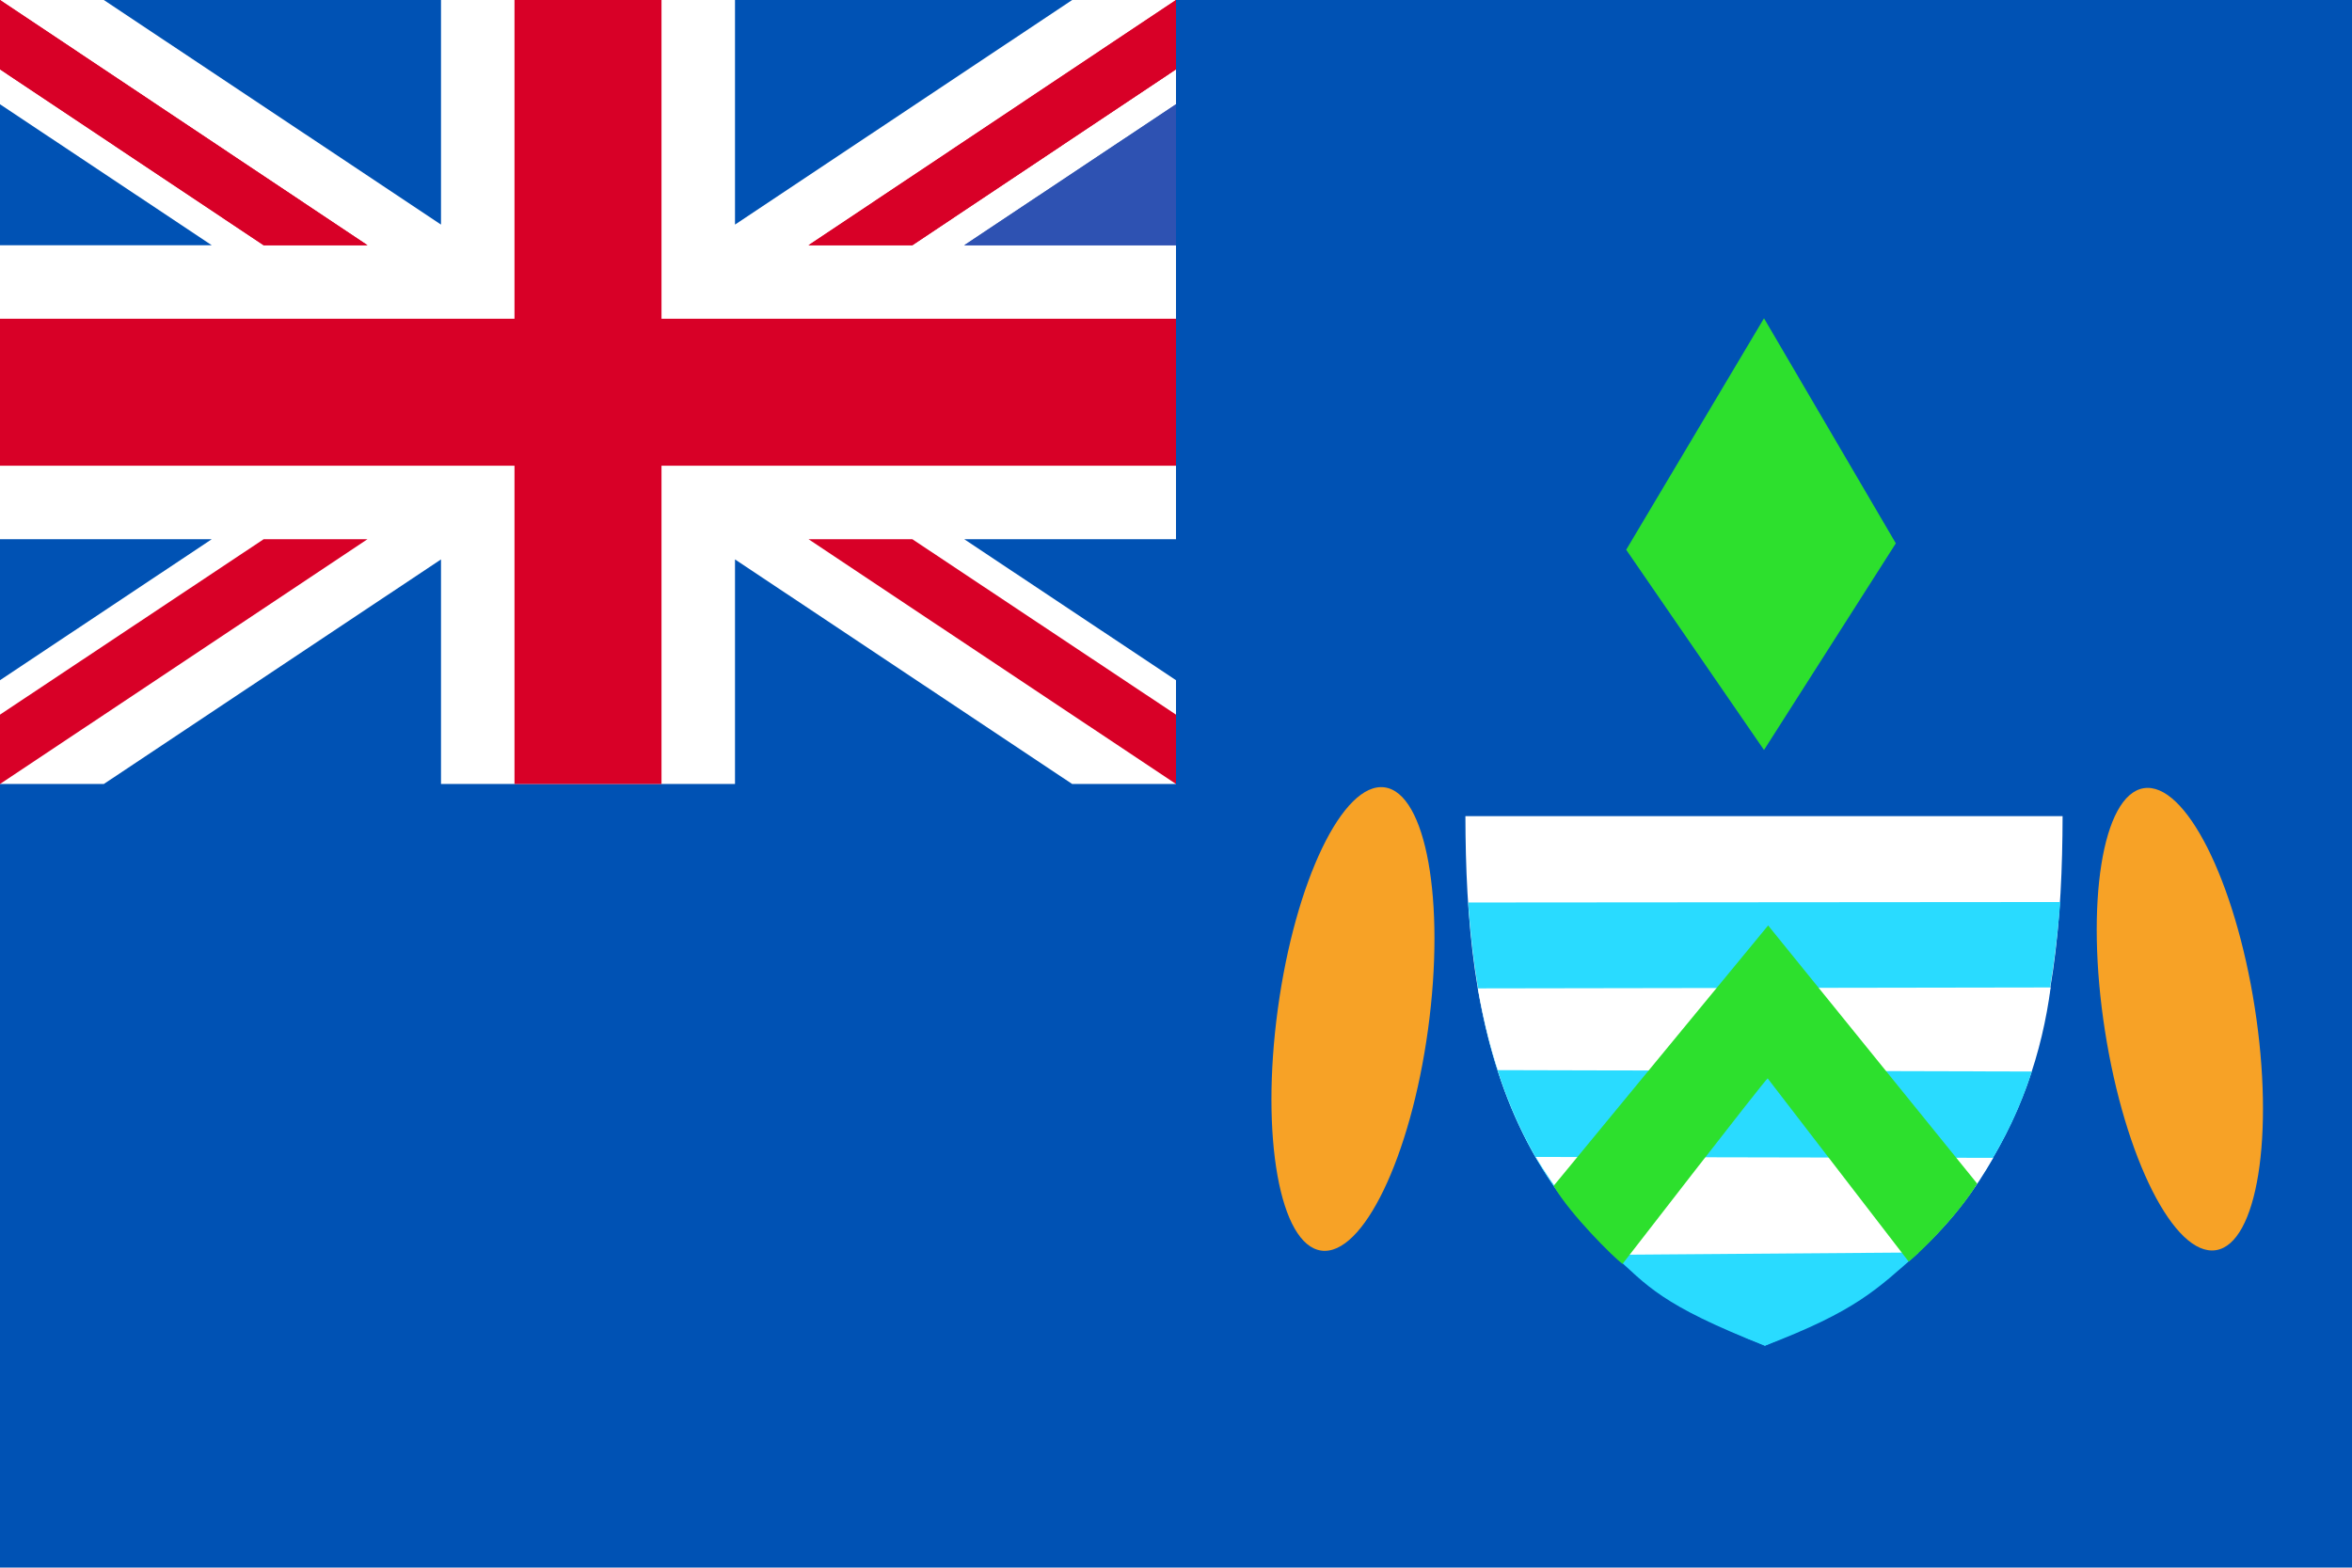
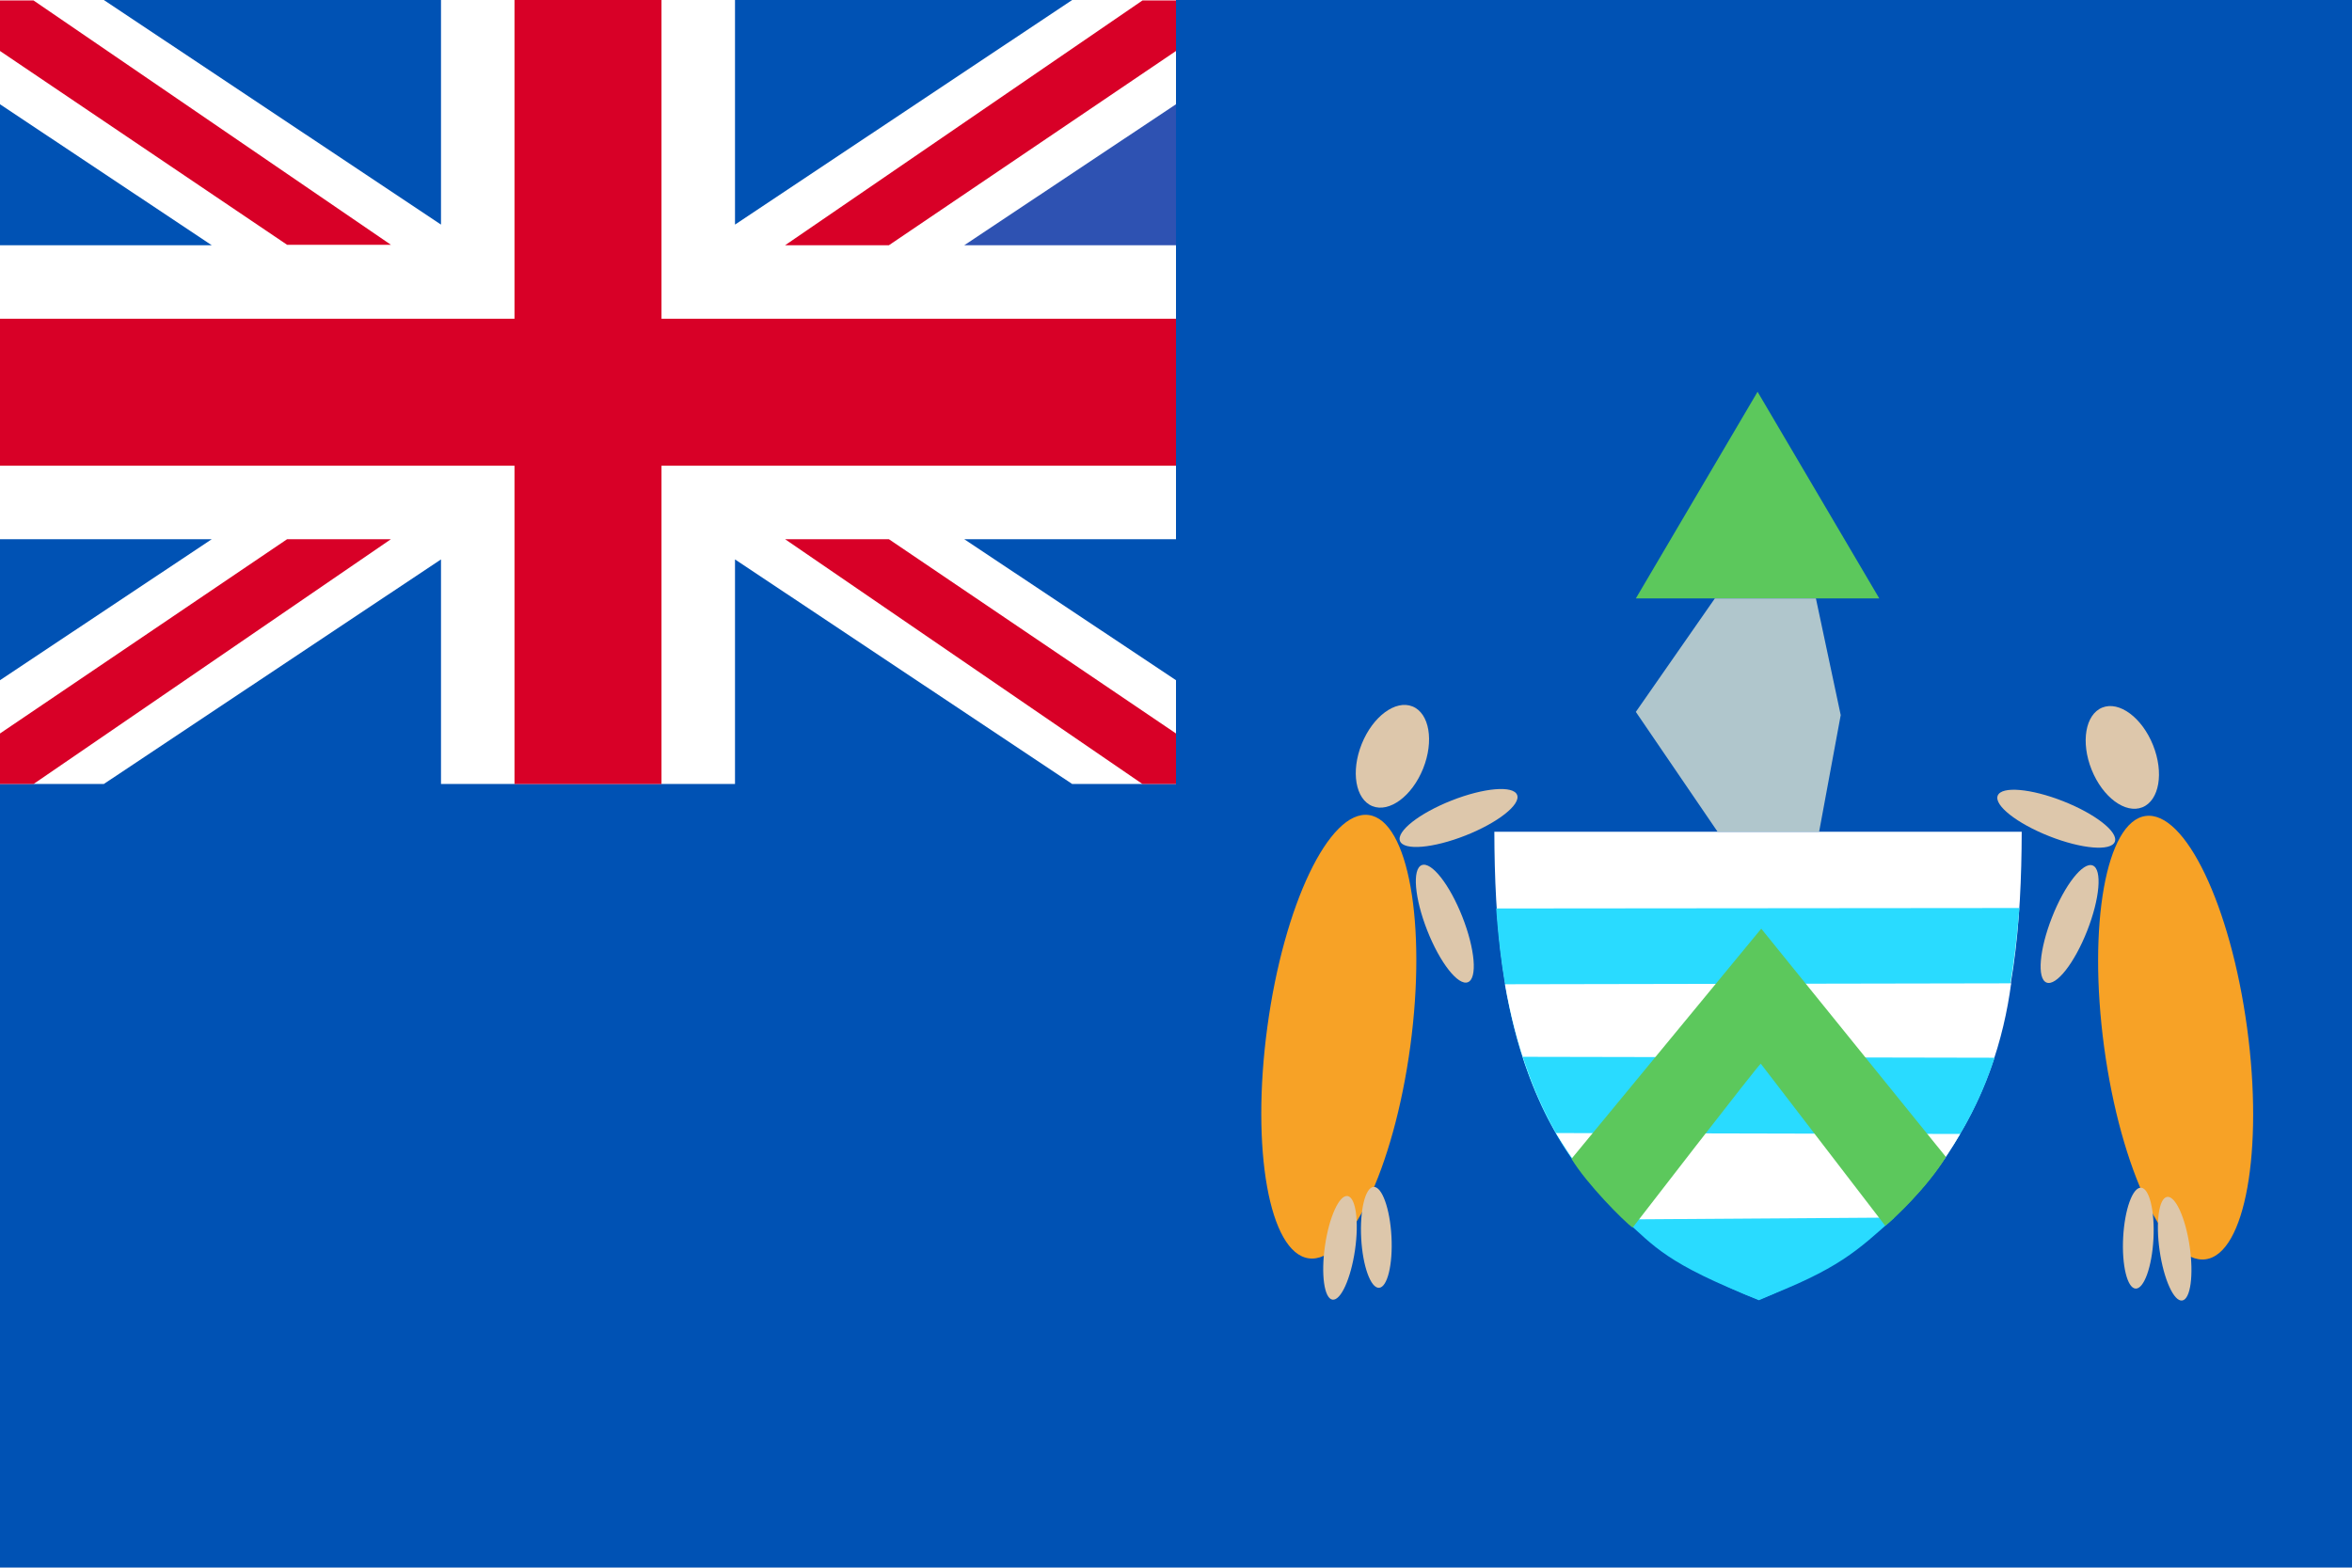
<svg xmlns="http://www.w3.org/2000/svg" version="1.1" viewBox="0 0 512 341.3">
  <rect fill="#0052B4" width="512" height="341.3" />
+   <g>
+     <path fill="#FFFFFF" d="M440.1,181.1c-0.1,39.2-6.4,81.4-57.4,101.5c-51.1-20.1-57.3-62.3-57.4-101.5L440.1,181.1L440.1,181.1z" />
+     <path fill="#29DBFF" d="M439.6,197.7c-2.8,34.9-12.4,67.4-57,85c-44.4-17.6-54.5-51.2-56.9-84.9" />
+     <path fill="#FFFFFF" d="M437.8,214.1c-3.2,24.3-16.7,53.5-55.1,68.6c-38.4-15.1-50.5-42.5-55.1-68.4" />
+     <path fill="#29DBFF" d="M434.2,230.3c-5.7,17.7-19.3,39.4-51.3,52.8c-32-12.6-45.2-33.8-51.4-53" />
+     <path fill="#FFFFFF" d="M426.7,246.9c-6.5,11.3-17.7,25.4-44,35.9c-27.5-11.5-37.4-25.3-44-36.1" />
+     <path fill="#29DBFF" d="M412.4,265.1c-8.1,7.2-12,11.2-29.6,17.9c-20.1-7.9-22.6-11.6-29.2-17.5" />
+     <path fill="#5CC85C" d="M383.3,231.6c-0.2-0.2-27.9,35.7-27.9,35.7c-1.8-1.3-10-9.5-13.3-15l41.3-50.1l40.2,49.7   c-3.9,6.5-11.4,13.6-13.2,15" />
+   </g>
+   <polygon fill="#5CC85C" points="382.6,85.3 356.1,130.3 409.1,130.3 409.1,130.3 " />
+   <ellipse transform="matrix(0.134 -0.991 0.991 0.134 28.7247 484.2523)" fill="#F7A226" cx="291.4" cy="225.7" rx="48.7" ry="15.7" />
+   <ellipse transform="matrix(0.373 -0.9278 0.9278 0.373 37.247 384.4472)" fill="#DDC7AB" cx="303.1" cy="164.7" rx="11.7" ry="7.2" />
+   <ellipse transform="matrix(0.1437 -0.9896 0.9896 0.1437 -19.091 521.3171)" fill="#DDC7AB" cx="291.7" cy="271.7" rx="11.4" ry="3.3" />
+   <ellipse transform="matrix(0.9986 -5.352928e-02 5.352928e-02 0.9986 -13.9925 16.4237)" fill="#DDC7AB" cx="299.6" cy="269.4" rx="3.3" ry="11" />
+   <ellipse transform="matrix(0.9303 -0.3668 0.3668 0.9303 -51.8254 129.3871)" fill="#DDC7AB" cx="314.5" cy="201.1" rx="4.1" ry="13.7" />
+   <ellipse transform="matrix(0.9303 -0.3668 0.3668 0.9303 -43.1881 128.875)" fill="#DDC7AB" cx="317.5" cy="178.1" rx="13.7" ry="4.1" />
+   <ellipse transform="matrix(0.991 -0.134 0.134 0.991 -26.0008 65.5194)" fill="#F7A226" cx="473.6" cy="225.9" rx="15.7" ry="48.7" />
+   <ellipse transform="matrix(0.9278 -0.373 0.373 0.9278 -28.1478 184.2457)" fill="#DDC7AB" cx="462" cy="164.9" rx="7.2" ry="11.7" />
+   <ellipse transform="matrix(0.9896 -0.1437 0.1437 0.9896 -34.1512 70.8368)" fill="#DDC7AB" cx="473.4" cy="271.9" rx="3.3" ry="11.4" />
+   <ellipse transform="matrix(5.352928e-02 -0.9986 0.9986 5.352928e-02 171.3404 719.9983)" fill="#DDC7AB" cx="465.5" cy="269.6" rx="11" ry="3.3" />
+   <ellipse transform="matrix(0.3668 -0.9303 0.9303 0.3668 98.0689 546.5782)" fill="#DDC7AB" cx="450.6" cy="201.2" rx="13.7" ry="4.1" />
+   <ellipse transform="matrix(0.3668 -0.9303 0.9303 0.3668 117.5679 529.2617)" fill="#DDC7AB" cx="447.6" cy="178.3" rx="4.1" ry="13.7" />
+   <polygon fill="#B0C6CC" points="373.3,130.3 356.1,155 373.9,181.1 396,181.1 400.7,155.7 395.3,130.3 " />
  <polygon fill="#FFFFFF" points="256,0 256,117.4 209.9,117.4 256,148.1 256,170.7 233.4,170.7 160,121.8 160,170.7 96,170.7 96,121.8  22.6,170.7 0,170.7 0,148.1 46.1,117.4 0,117.4 0,53.4 46.1,53.4 0,22.7 0,0 22.6,0 96,48.9 96,0 160,0 160,48.9 233.4,0 " />
-   <g>
-     <polygon fill="#D80027" points="144,0 112,0 112,69.4 0,69.4 0,101.4 112,101.4 112,170.7 144,170.7 144,101.4 256,101.4 256,69.4   144,69.4  " />
-     <polygon fill="#D80027" points="0,0 0,15.1 57.4,53.4 80,53.4  " />
-     <polygon fill="#D80027" points="256,0 256,15.1 198.6,53.4 176,53.4  " />
-   </g>
+   <polygon fill="#D80027" points="144,0 112,0 112,69.4 0,69.4 0,101.4 112,101.4 112,170.7 144,170.7 144,101.4 256,101.4 256,69.4  144,69.4 " />
  <polygon fill="#2E52B2" points="256,22.7 256,53.4 209.9,53.4 " />
  <g>
-     <polygon fill="#D80027" points="0,0 0,15.1 57.4,53.4 80,53.4  " />
-     <polygon fill="#D80027" points="256,0 256,15.1 198.6,53.4 176,53.4  " />
+     <polygon fill="#D80027" points="0,170.7 0,159.7 62.5,117.4 85.1,117.4 7.3,170.7  " />
  </g>
-   <polygon fill="#2E52B2" points="256,22.7 256,53.4 209.9,53.4 " />
-   <g>
-     <polygon fill="#D80027" points="0,170.7 0,155.6 57.4,117.4 80,117.4  " />
-     <polygon fill="#D80027" points="256,170.7 256,155.6 198.6,117.4 176,117.4  " />
-   </g>
-   <g>
-     <path fill="#FFFFFF" d="M449,177.7c-0.1,44.4-7.2,92.1-65,114.9c-57.8-22.8-64.9-70.5-65-114.9L449,177.7L449,177.7z" />
-     <path fill="#29DBFF" d="M448.5,196.4c-3.2,39.5-14,76.3-64.5,96.2c-50.3-19.9-61.7-57.9-64.4-96.1" />
-     <path fill="#FFFFFF" d="M446.4,215c-3.6,27.5-18.9,60.5-62.4,77.6c-43.4-17.1-57.1-48.1-62.3-77.4" />
-     <path fill="#29DBFF" d="M442.3,233.3c-6.4,20-21.8,44.6-58.1,59.7c-36.2-14.3-51.1-38.2-58.2-60" />
-     <path fill="#FFFFFF" d="M433.9,252.1c-7.3,12.8-20,28.8-49.8,40.6c-31.1-13-42.3-28.6-49.8-40.8" />
-     <path fill="#29DBFF" d="M417.7,272.7c-9.2,8.1-13.6,12.7-33.5,20.3c-22.7-8.9-25.6-13.1-33-19.8" />
-     <path fill="#2DE02D" d="M384.8,234.8c-0.2-0.2-31.6,40.4-31.6,40.4c-2-1.5-11.3-10.7-15-17l46.7-56.7l45.5,56.2   c-4.4,7.3-12.9,15.4-14.9,17" />
-   </g>
-   <polygon fill="#2DE02D" points="384,69.3 354,119.7 384,163.3 412.7,118.3 " />
-   <ellipse transform="matrix(0.9881 -0.1541 0.1541 0.9881 -28.5215 75.7685)" fill="#F7A226" cx="474.5" cy="221.9" rx="16.5" ry="50.9" />
-   <ellipse transform="matrix(0.1353 -0.9908 0.9908 0.1353 34.8165 483.6315)" fill="#F7A226" cx="294.5" cy="221.9" rx="50.9" ry="16.5" />
+   <polygon fill="#D80027" points="7.3,0.1 85.1,53.3 62.5,53.3 0,11.1 0,0.1 " />
+   <polygon fill="#D80027" points="256,0.1 256,11.1 193.5,53.4 170.9,53.4 248.7,0.1 " />
+   <polygon fill="#D80027" points="248.7,170.7 170.9,117.4 193.5,117.4 256,159.7 256,170.7 " />
</svg>
